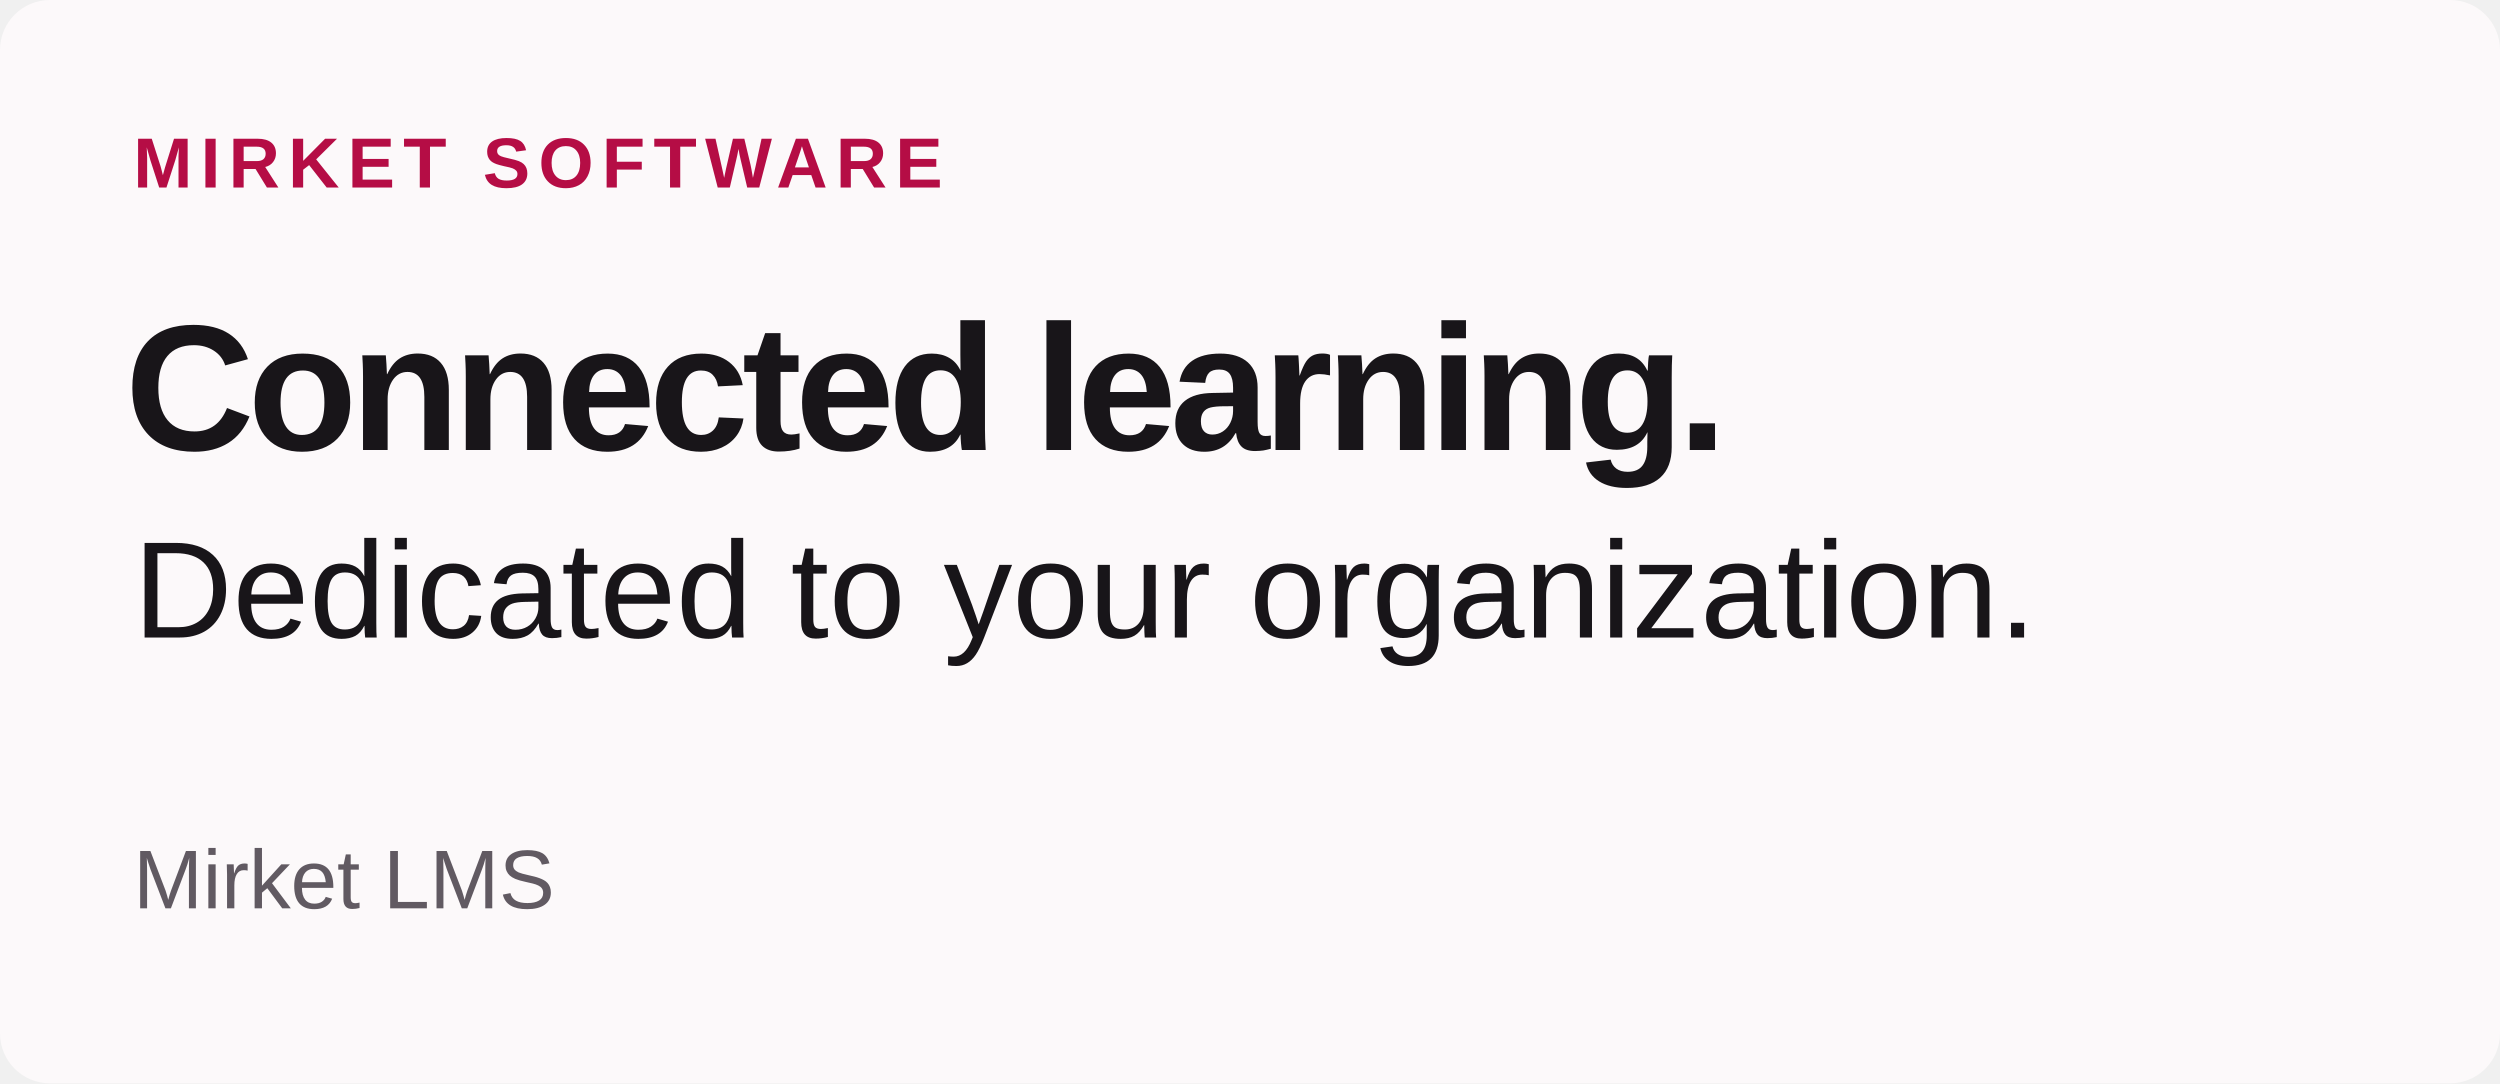
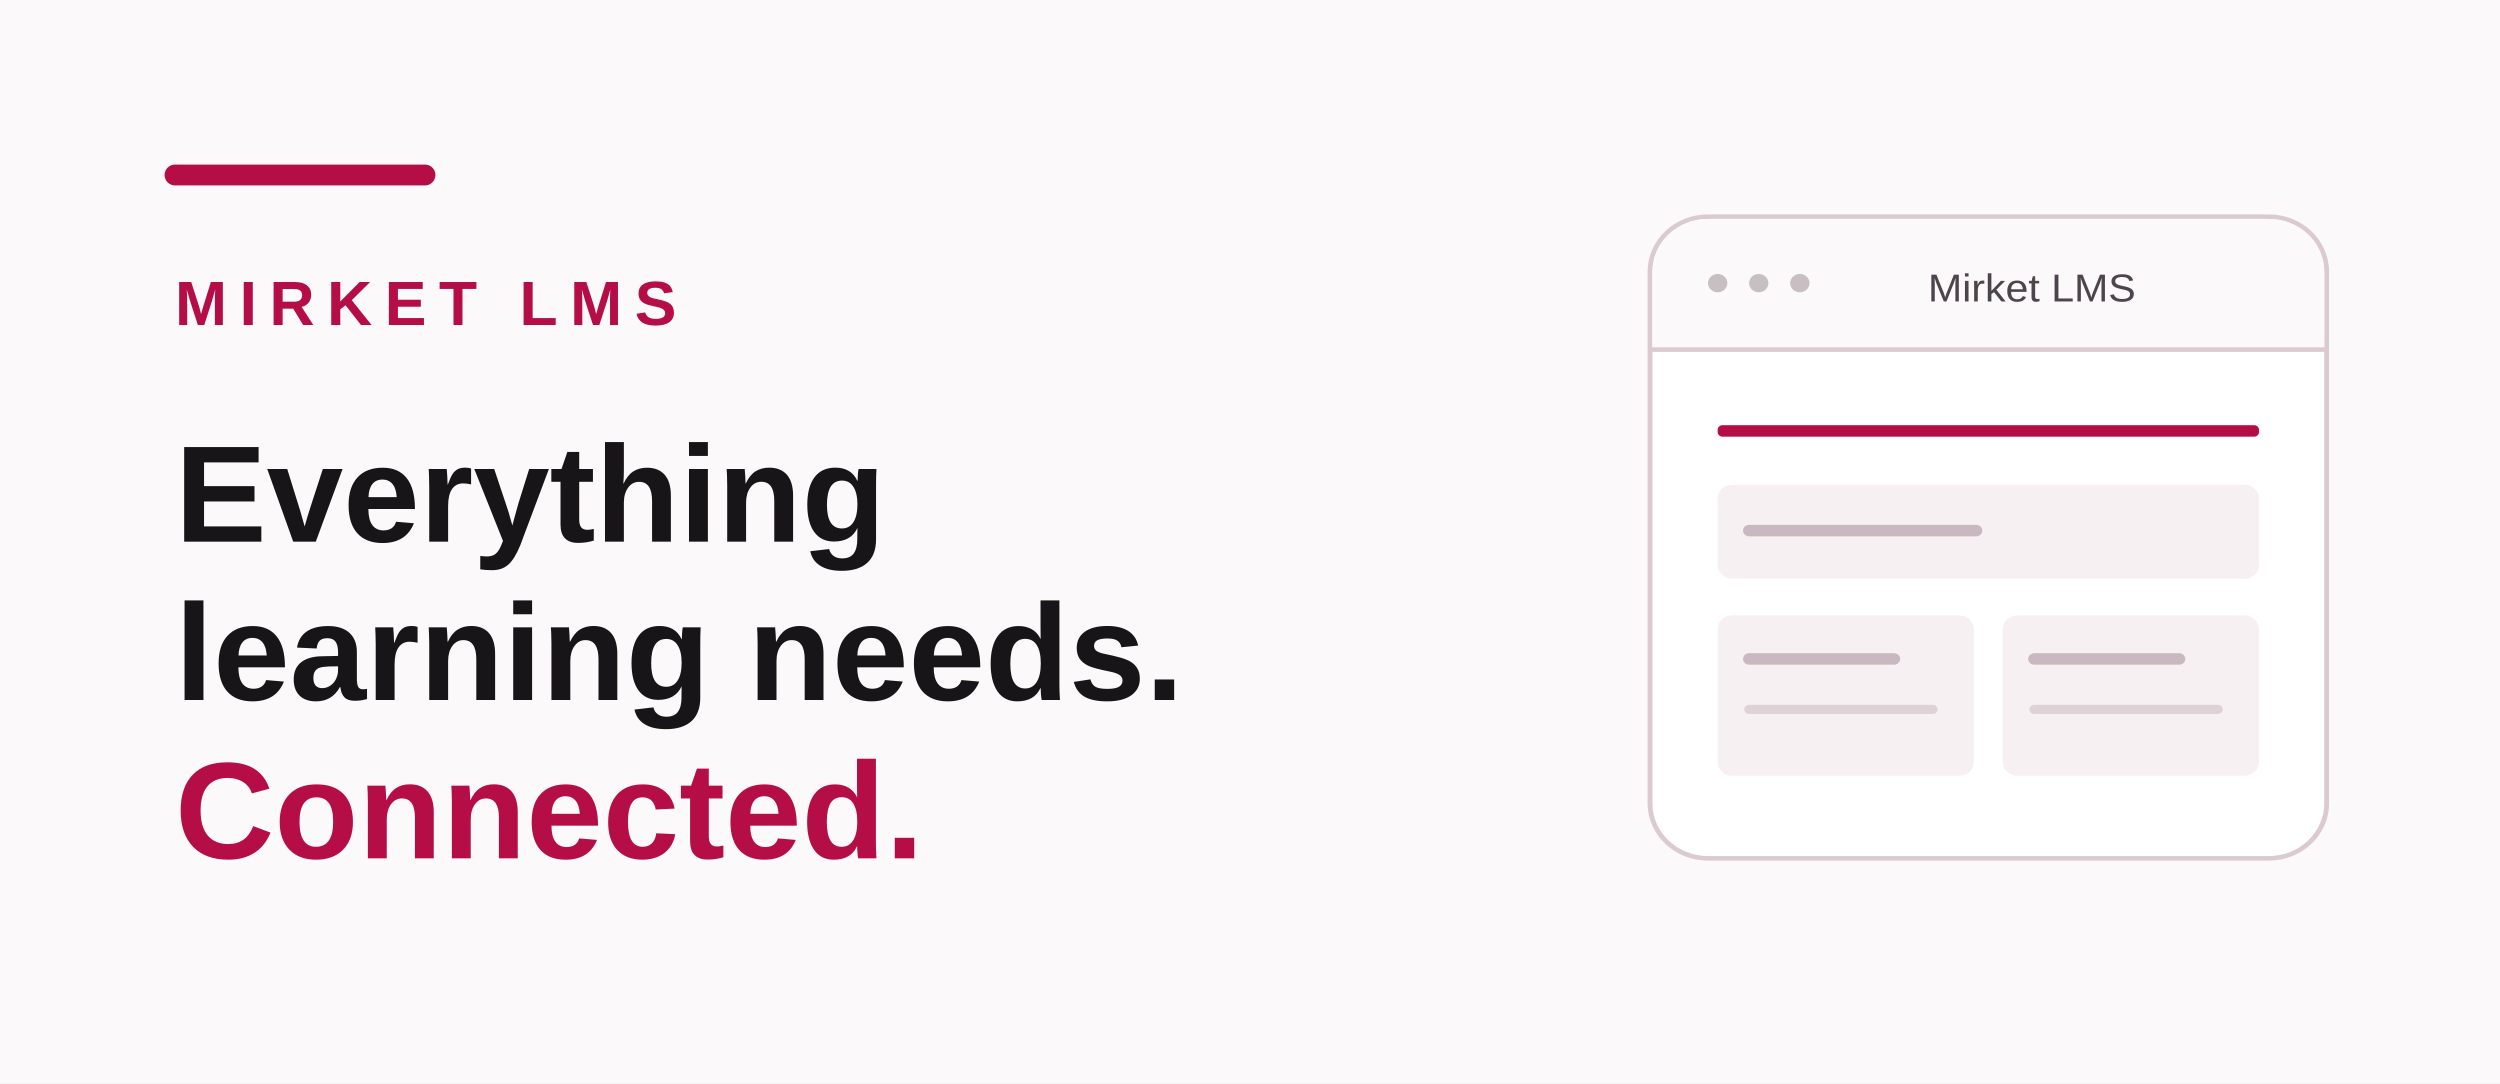
- <svg xmlns="http://www.w3.org/2000/svg" width="600" height="260" viewBox="0 0 600 260" role="img" aria-labelledby="title desc">
-   <rect width="600" height="260" rx="12" fill="#fcf9fa" />
-   <g font-family="Arial,Helvetica,sans-serif">
-     <text x="32" y="45" font-size="17" font-weight="700" letter-spacing="2" fill="#b50d45">MIRKET SOFTWARE</text>
-     <text x="30" y="108" font-size="43" font-weight="700" letter-spacing="-1.6" fill="#181519">Connected learning.</text>
-     <text x="32" y="153" font-size="33" fill="#181519">Dedicated to your organization.</text>
-     <text x="32" y="218" font-size="20" fill="#615a62">Mirket LMS</text>
+ <svg xmlns="http://www.w3.org/2000/svg" width="600" height="260" viewBox="0 0 600 260">
+   <defs>
+     <linearGradient id="bg" x1="0" y1="0" x2="1" y2="1">
+       <stop stop-color="#111015" />
+       <stop offset="1" stop-color="#26121e" />
+     </linearGradient>
+   </defs>
+   <rect width="600" height="260" fill="#fcf9fa" />
+   <path d="M42 42h60" stroke="#b50d45" stroke-width="5" stroke-linecap="round" />
+   <text x="42" y="78" fill="#b50d45" font-family="Arial, sans-serif" font-size="15" font-weight="bold" letter-spacing="3">MIRKET LMS</text>
+   <text x="42" y="130" fill="#181519" font-family="Arial, sans-serif" font-size="33" font-weight="bold">Everything</text>
+   <text x="42" y="168" fill="#181519" font-family="Arial, sans-serif" font-size="33" font-weight="bold">learning needs.</text>
+   <text x="42" y="206" fill="#b50d45" font-family="Arial, sans-serif" font-size="33" font-weight="bold">Connected.</text>
+   <g transform="translate(396,52) scale(0.58,0.55)">
+     <rect width="280" height="280" rx="24" fill="#ffffff" stroke="#dbcbd1" stroke-width="2" />
+     <path d="M24 1h232a23 23 0 0 1 23 23v34H1V24A23 23 0 0 1 24 1z" fill="#fcf9fa" />
+     <path d="M0 58h280" stroke="#dbcbd1" stroke-width="2" />
+     <circle cx="28" cy="29" r="4" fill="#c8bfc3" />
+     <circle cx="45" cy="29" r="4" fill="#c8bfc3" />
+     <circle cx="62" cy="29" r="4" fill="#c8bfc3" />
+     <text x="158" y="37" text-anchor="middle" fill="#4d454c" font-family="Arial, sans-serif" font-size="17">Mirket LMS</text>
+     <rect x="28" y="91" width="224" height="5" rx="2" fill="#b50d45" />
+     <rect x="28" y="117" width="224" height="41" rx="6" fill="#f6f0f2" />
+     <rect x="28" y="174" width="106" height="70" rx="6" fill="#f6f0f2" />
+     <rect x="146" y="174" width="106" height="70" rx="6" fill="#f6f0f2" />
+     <path d="M41 137h94M41 193h60M159 193h60" stroke="#c9b8c0" stroke-width="5" stroke-linecap="round" />
+     <path d="M41 215h76M159 215h76" stroke="#ded2d7" stroke-width="4" stroke-linecap="round" />
  </g>
</svg>
